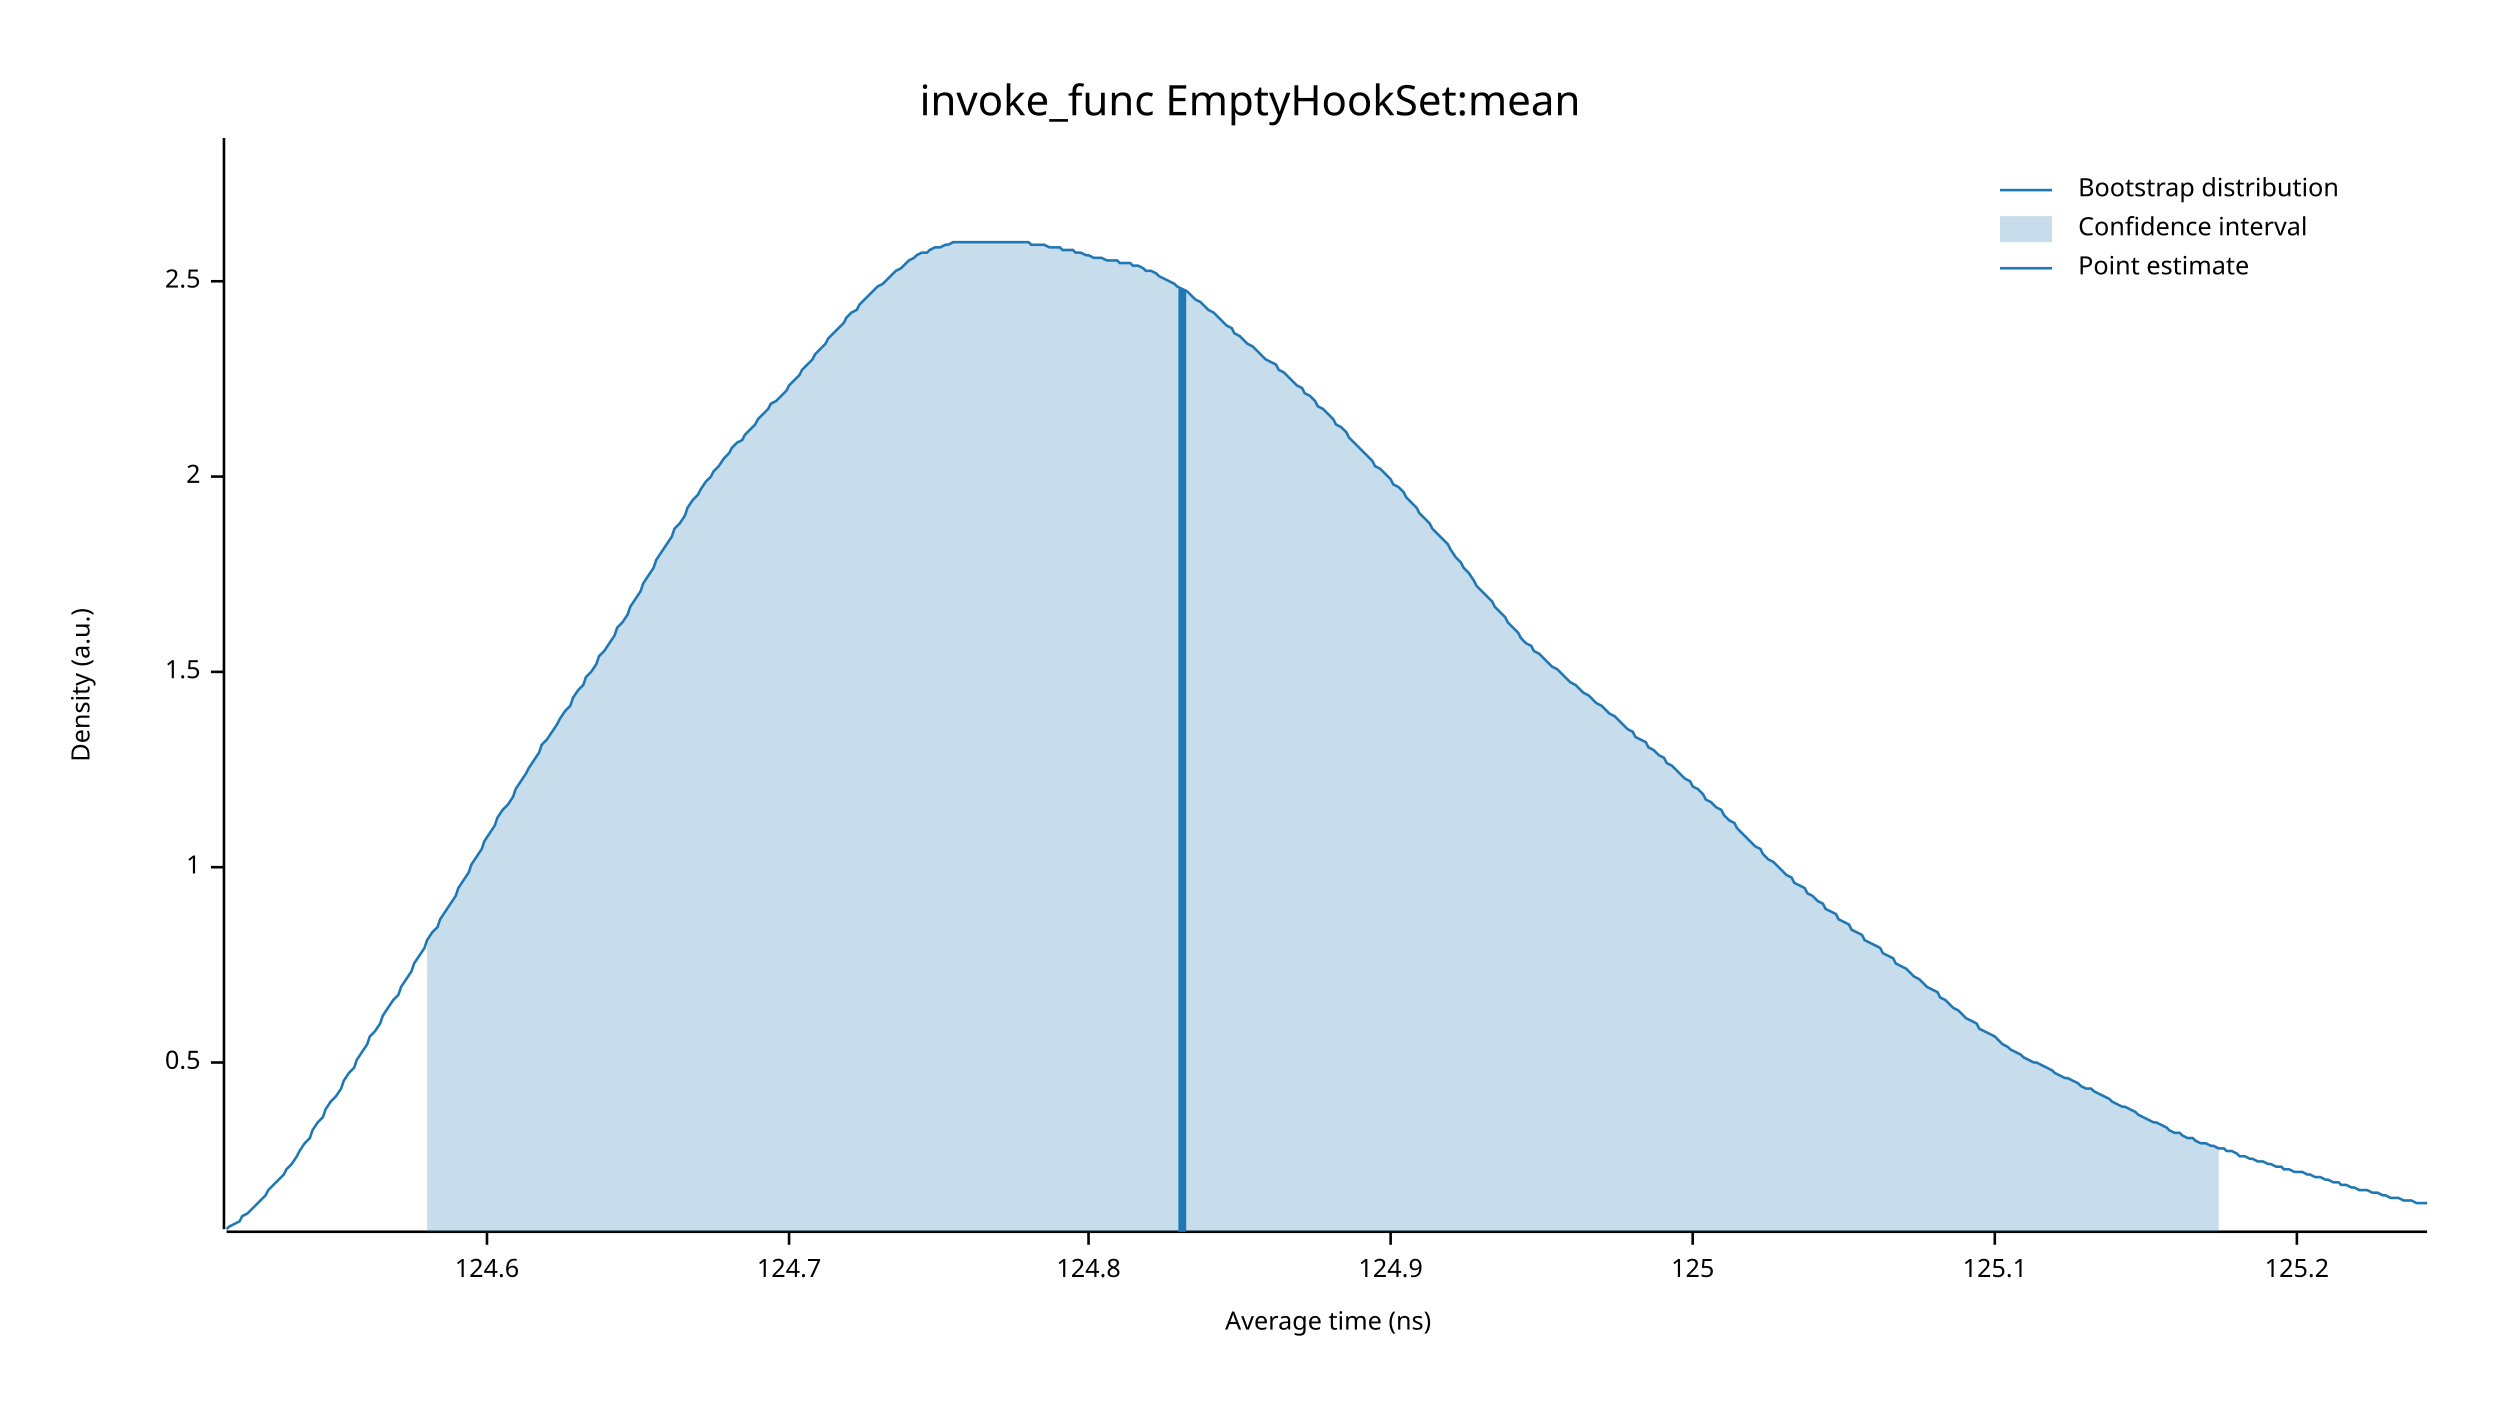
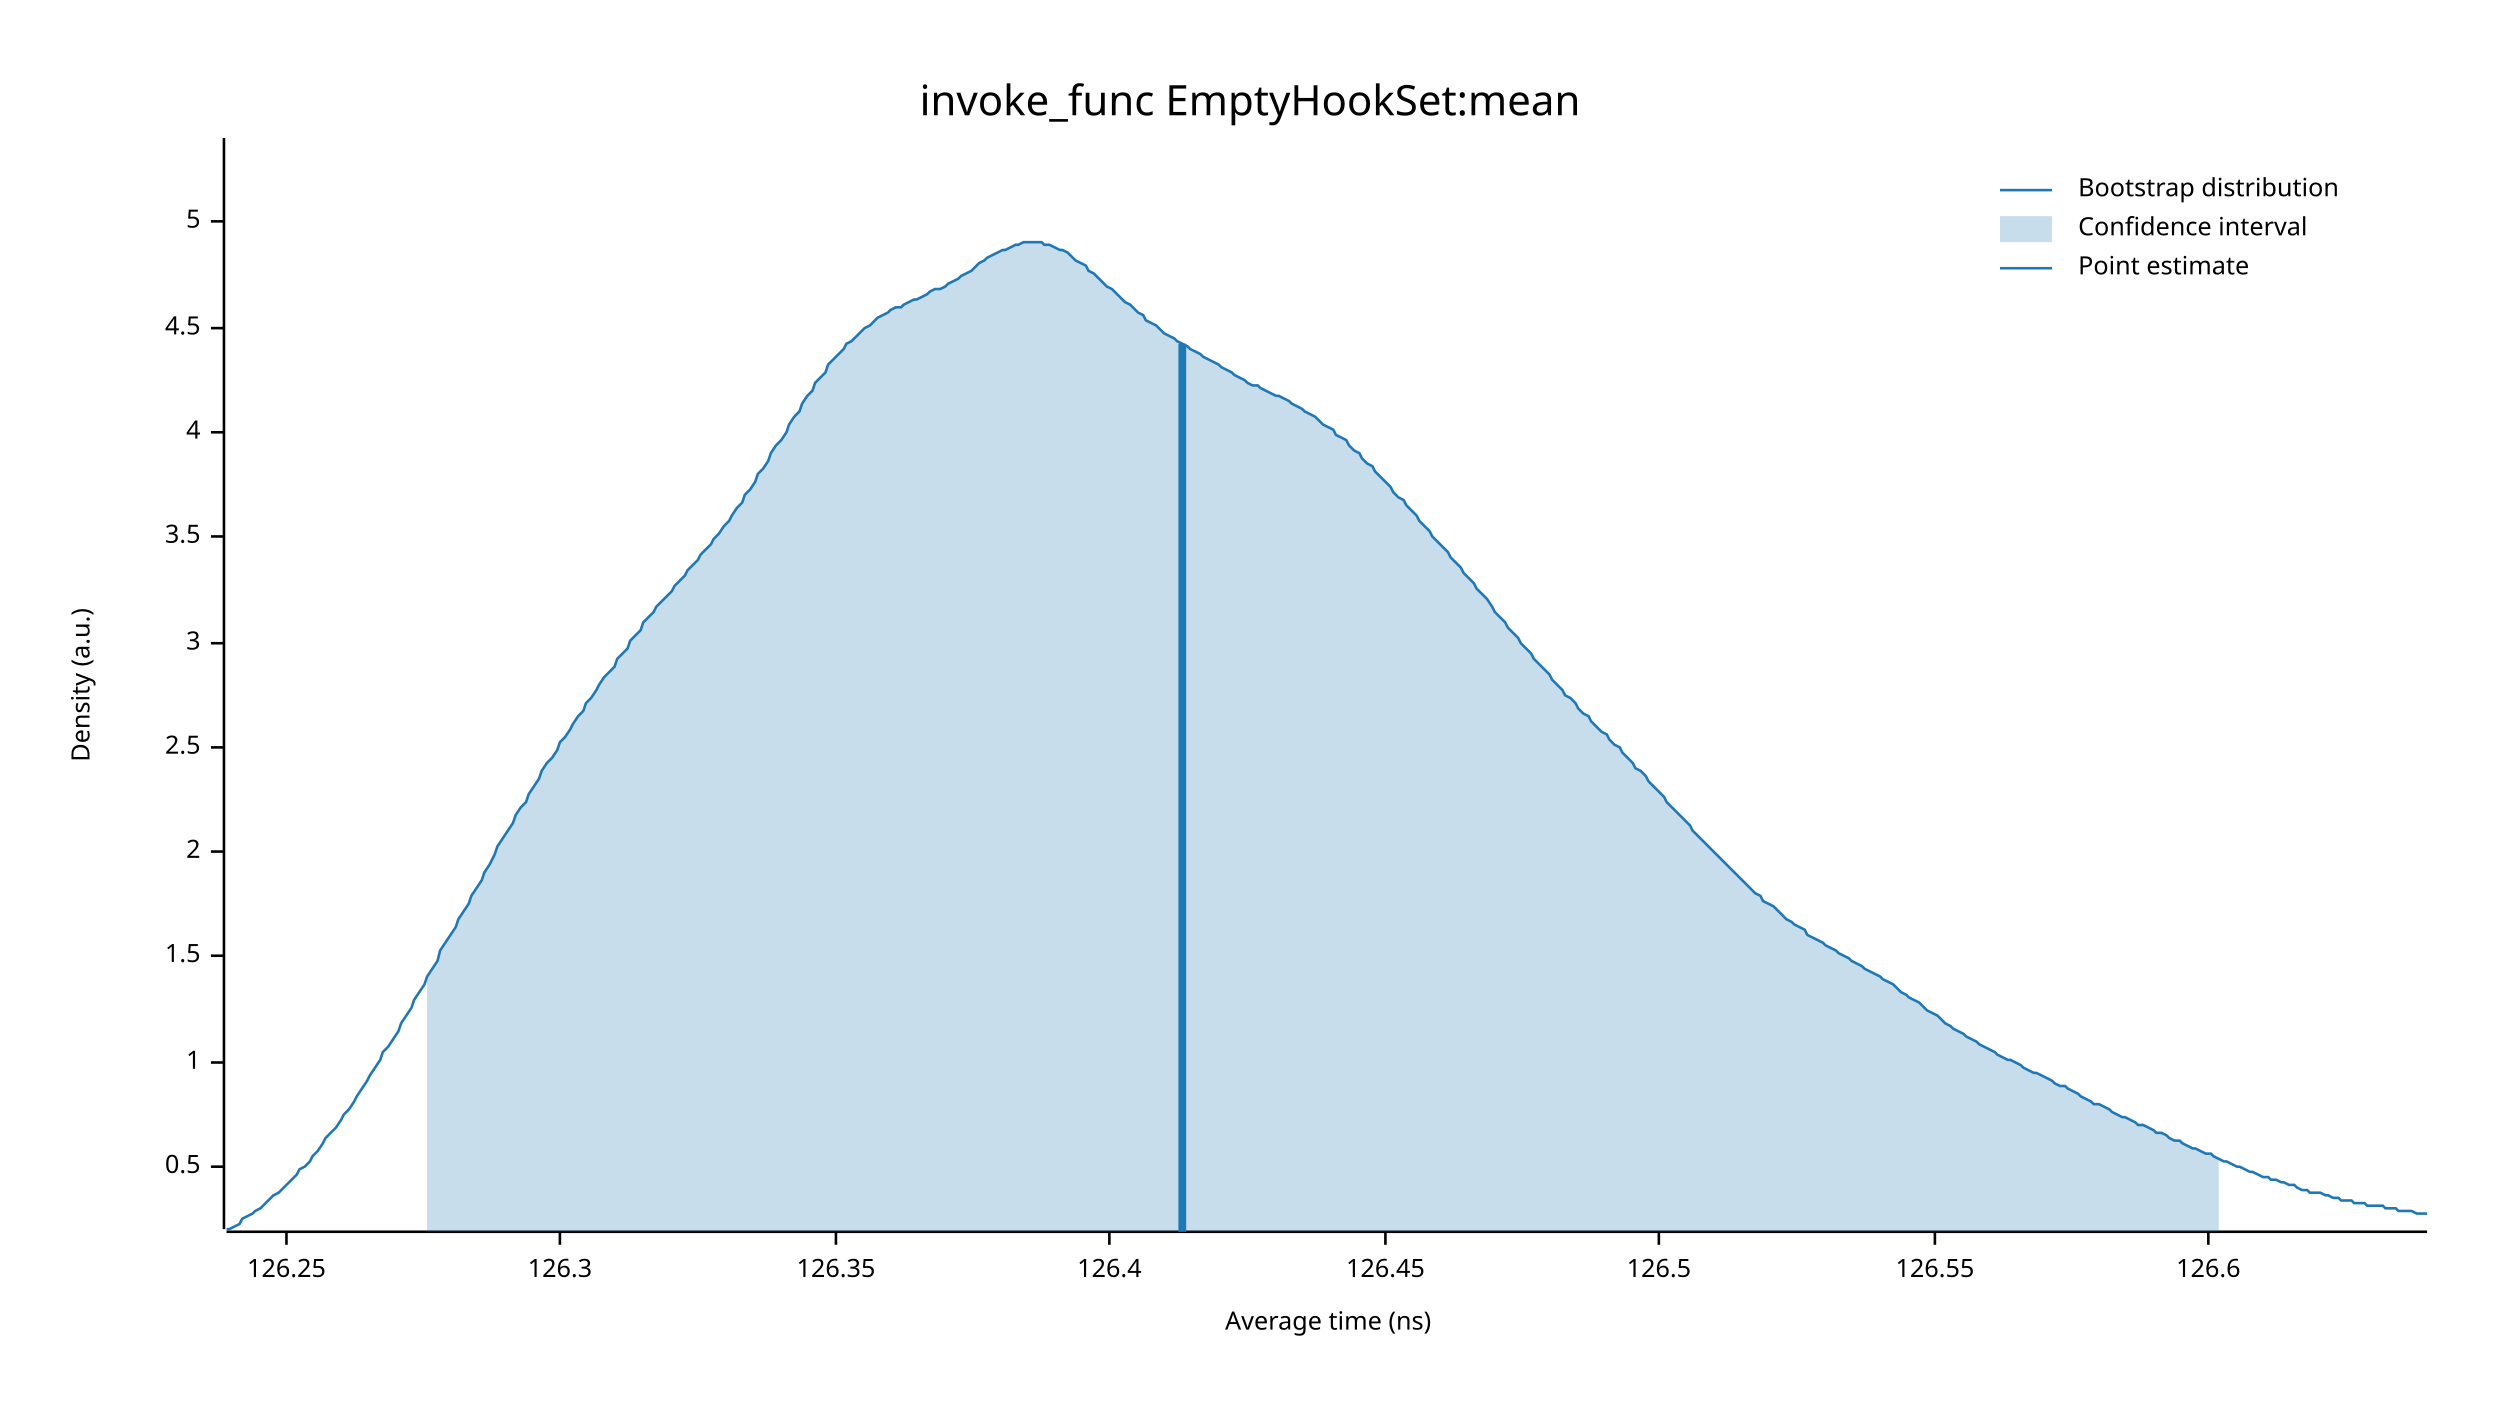
<svg xmlns="http://www.w3.org/2000/svg" width="960" height="540" viewBox="0 0 960 540">
  <text x="480" y="32" dy="0.76em" text-anchor="middle" font-family="sans-serif" font-size="16.129" opacity="1" fill="#000000">
invoke_func EmptyHookSet:mean
</text>
  <text x="27" y="263" dy="0.76em" text-anchor="middle" font-family="sans-serif" font-size="9.677" opacity="1" fill="#000000" transform="rotate(270, 27, 263)">
Density (a.u.)
</text>
  <text x="510" y="513" dy="-0.5ex" text-anchor="middle" font-family="sans-serif" font-size="9.677" opacity="1" fill="#000000">
Average time (ns)
</text>
  <polyline fill="none" opacity="1" stroke="#000000" stroke-width="1" points="86,53 86,472 " />
-   <text x="77" y="408" dy="0.5ex" text-anchor="end" font-family="sans-serif" font-size="9.677" opacity="1" fill="#000000">
+   <text x="77" y="448" dy="0.5ex" text-anchor="end" font-family="sans-serif" font-size="9.677" opacity="1" fill="#000000">
0.5
</text>
-   <polyline fill="none" opacity="1" stroke="#000000" stroke-width="1" points="81,408 86,408 " />
-   <text x="77" y="333" dy="0.5ex" text-anchor="end" font-family="sans-serif" font-size="9.677" opacity="1" fill="#000000">
+   <polyline fill="none" opacity="1" stroke="#000000" stroke-width="1" points="81,448 86,448 " />
+   <text x="77" y="408" dy="0.5ex" text-anchor="end" font-family="sans-serif" font-size="9.677" opacity="1" fill="#000000">
1
</text>
-   <polyline fill="none" opacity="1" stroke="#000000" stroke-width="1" points="81,333 86,333 " />
-   <text x="77" y="258" dy="0.5ex" text-anchor="end" font-family="sans-serif" font-size="9.677" opacity="1" fill="#000000">
+   <polyline fill="none" opacity="1" stroke="#000000" stroke-width="1" points="81,408 86,408 " />
+   <text x="77" y="367" dy="0.5ex" text-anchor="end" font-family="sans-serif" font-size="9.677" opacity="1" fill="#000000">
1.5
</text>
-   <polyline fill="none" opacity="1" stroke="#000000" stroke-width="1" points="81,258 86,258 " />
-   <text x="77" y="183" dy="0.5ex" text-anchor="end" font-family="sans-serif" font-size="9.677" opacity="1" fill="#000000">
+   <polyline fill="none" opacity="1" stroke="#000000" stroke-width="1" points="81,367 86,367 " />
+   <text x="77" y="327" dy="0.5ex" text-anchor="end" font-family="sans-serif" font-size="9.677" opacity="1" fill="#000000">
2
</text>
-   <polyline fill="none" opacity="1" stroke="#000000" stroke-width="1" points="81,183 86,183 " />
-   <text x="77" y="108" dy="0.5ex" text-anchor="end" font-family="sans-serif" font-size="9.677" opacity="1" fill="#000000">
+   <polyline fill="none" opacity="1" stroke="#000000" stroke-width="1" points="81,327 86,327 " />
+   <text x="77" y="287" dy="0.5ex" text-anchor="end" font-family="sans-serif" font-size="9.677" opacity="1" fill="#000000">
2.5
</text>
-   <polyline fill="none" opacity="1" stroke="#000000" stroke-width="1" points="81,108 86,108 " />
+   <polyline fill="none" opacity="1" stroke="#000000" stroke-width="1" points="81,287 86,287 " />
+   <text x="77" y="247" dy="0.5ex" text-anchor="end" font-family="sans-serif" font-size="9.677" opacity="1" fill="#000000">
+ 3
+ </text>
+   <polyline fill="none" opacity="1" stroke="#000000" stroke-width="1" points="81,247 86,247 " />
+   <text x="77" y="206" dy="0.5ex" text-anchor="end" font-family="sans-serif" font-size="9.677" opacity="1" fill="#000000">
+ 3.5
+ </text>
+   <polyline fill="none" opacity="1" stroke="#000000" stroke-width="1" points="81,206 86,206 " />
+   <text x="77" y="166" dy="0.5ex" text-anchor="end" font-family="sans-serif" font-size="9.677" opacity="1" fill="#000000">
+ 4
+ </text>
+   <polyline fill="none" opacity="1" stroke="#000000" stroke-width="1" points="81,166 86,166 " />
+   <text x="77" y="126" dy="0.5ex" text-anchor="end" font-family="sans-serif" font-size="9.677" opacity="1" fill="#000000">
+ 4.5
+ </text>
+   <polyline fill="none" opacity="1" stroke="#000000" stroke-width="1" points="81,126 86,126 " />
+   <text x="77" y="85" dy="0.5ex" text-anchor="end" font-family="sans-serif" font-size="9.677" opacity="1" fill="#000000">
+ 5
+ </text>
+   <polyline fill="none" opacity="1" stroke="#000000" stroke-width="1" points="81,85 86,85 " />
  <polyline fill="none" opacity="1" stroke="#000000" stroke-width="1" points="87,473 932,473 " />
-   <text x="187" y="483" dy="0.76em" text-anchor="middle" font-family="sans-serif" font-size="9.677" opacity="1" fill="#000000">
- 124.6
+   <text x="110" y="483" dy="0.76em" text-anchor="middle" font-family="sans-serif" font-size="9.677" opacity="1" fill="#000000">
+ 126.25
</text>
-   <polyline fill="none" opacity="1" stroke="#000000" stroke-width="1" points="187,473 187,478 " />
-   <text x="303" y="483" dy="0.76em" text-anchor="middle" font-family="sans-serif" font-size="9.677" opacity="1" fill="#000000">
- 124.7
+   <polyline fill="none" opacity="1" stroke="#000000" stroke-width="1" points="110,473 110,478 " />
+   <text x="215" y="483" dy="0.76em" text-anchor="middle" font-family="sans-serif" font-size="9.677" opacity="1" fill="#000000">
+ 126.3
</text>
-   <polyline fill="none" opacity="1" stroke="#000000" stroke-width="1" points="303,473 303,478 " />
-   <text x="418" y="483" dy="0.76em" text-anchor="middle" font-family="sans-serif" font-size="9.677" opacity="1" fill="#000000">
- 124.8
+   <polyline fill="none" opacity="1" stroke="#000000" stroke-width="1" points="215,473 215,478 " />
+   <text x="321" y="483" dy="0.76em" text-anchor="middle" font-family="sans-serif" font-size="9.677" opacity="1" fill="#000000">
+ 126.35
</text>
-   <polyline fill="none" opacity="1" stroke="#000000" stroke-width="1" points="418,473 418,478 " />
-   <text x="534" y="483" dy="0.76em" text-anchor="middle" font-family="sans-serif" font-size="9.677" opacity="1" fill="#000000">
- 124.9
+   <polyline fill="none" opacity="1" stroke="#000000" stroke-width="1" points="321,473 321,478 " />
+   <text x="426" y="483" dy="0.76em" text-anchor="middle" font-family="sans-serif" font-size="9.677" opacity="1" fill="#000000">
+ 126.4
</text>
-   <polyline fill="none" opacity="1" stroke="#000000" stroke-width="1" points="534,473 534,478 " />
-   <text x="650" y="483" dy="0.76em" text-anchor="middle" font-family="sans-serif" font-size="9.677" opacity="1" fill="#000000">
- 125
+   <polyline fill="none" opacity="1" stroke="#000000" stroke-width="1" points="426,473 426,478 " />
+   <text x="532" y="483" dy="0.76em" text-anchor="middle" font-family="sans-serif" font-size="9.677" opacity="1" fill="#000000">
+ 126.45
</text>
-   <polyline fill="none" opacity="1" stroke="#000000" stroke-width="1" points="650,473 650,478 " />
-   <text x="766" y="483" dy="0.76em" text-anchor="middle" font-family="sans-serif" font-size="9.677" opacity="1" fill="#000000">
- 125.1
+   <polyline fill="none" opacity="1" stroke="#000000" stroke-width="1" points="532,473 532,478 " />
+   <text x="637" y="483" dy="0.76em" text-anchor="middle" font-family="sans-serif" font-size="9.677" opacity="1" fill="#000000">
+ 126.5
</text>
-   <polyline fill="none" opacity="1" stroke="#000000" stroke-width="1" points="766,473 766,478 " />
-   <text x="882" y="483" dy="0.76em" text-anchor="middle" font-family="sans-serif" font-size="9.677" opacity="1" fill="#000000">
- 125.2
+   <polyline fill="none" opacity="1" stroke="#000000" stroke-width="1" points="637,473 637,478 " />
+   <text x="743" y="483" dy="0.76em" text-anchor="middle" font-family="sans-serif" font-size="9.677" opacity="1" fill="#000000">
+ 126.55
</text>
-   <polyline fill="none" opacity="1" stroke="#000000" stroke-width="1" points="882,473 882,478 " />
-   <polyline fill="none" opacity="1" stroke="#1F78B4" stroke-width="1" points="87,472 88,471 90,470 92,469 93,467 95,466 97,464 98,463 100,461 102,459 103,457 105,455 107,453 109,451 110,449 112,447 114,444 115,442 117,439 119,437 120,434 122,431 124,429 125,426 127,423 129,421 131,418 132,415 134,412 136,410 137,407 139,404 141,401 142,398 144,396 146,393 147,390 149,387 151,384 153,382 154,379 156,376 158,373 159,370 161,367 163,364 164,361 166,358 168,356 169,353 171,350 173,347 175,344 176,341 178,338 180,335 181,332 183,329 185,326 186,323 188,320 190,317 191,314 193,311 195,309 197,306 198,303 200,300 202,297 203,295 205,292 207,289 208,286 210,284 212,281 214,278 215,276 217,273 219,271 220,268 222,265 224,263 225,260 227,258 229,255 230,252 232,250 234,247 236,244 237,241 239,239 241,236 242,233 244,230 246,227 247,224 249,221 251,218 252,215 254,212 256,209 258,206 259,203 261,201 263,198 264,195 266,192 268,190 269,188 271,185 273,183 274,181 276,179 278,176 280,174 281,172 283,170 285,169 286,167 288,165 290,163 291,161 293,159 295,157 296,155 298,154 300,152 302,150 303,148 305,146 307,144 308,142 310,140 312,138 313,136 315,134 317,132 318,130 320,128 322,126 324,124 325,122 327,120 329,119 330,117 332,115 334,113 335,112 337,110 339,109 341,107 342,106 344,104 346,103 347,102 349,100 351,99 352,98 354,97 356,97 357,96 359,95 361,95 363,94 364,94 366,93 368,93 369,93 371,93 373,93 374,93 376,93 378,93 379,93 381,93 383,93 385,93 386,93 388,93 390,93 391,93 393,93 395,93 396,94 398,94 400,94 401,94 403,95 405,95 407,95 408,96 410,96 412,96 413,97 415,97 417,98 418,98 420,99 422,99 423,99 425,100 427,100 429,100 430,101 432,101 434,101 435,102 437,102 439,103 440,104 442,104 444,105 445,106 447,107 449,108 451,109 452,110 454,111 456,112 457,113 459,115 461,116 462,117 464,119 466,120 468,122 469,123 471,125 473,126 474,128 476,129 478,131 479,132 481,133 483,135 484,136 486,138 488,139 490,140 491,142 493,143 495,145 496,146 498,148 500,149 501,151 503,152 505,154 506,156 508,157 510,159 512,161 513,163 515,164 517,166 518,168 520,170 522,172 523,173 525,175 527,177 528,179 530,180 532,182 534,184 535,186 537,187 539,189 540,191 542,193 544,195 545,197 547,199 549,201 550,203 552,205 554,207 556,209 557,211 559,214 561,216 562,218 564,220 566,223 567,225 569,227 571,229 573,231 574,233 576,235 578,237 579,239 581,241 583,243 584,245 586,247 588,248 589,250 591,251 593,253 595,255 596,256 598,257 600,259 601,260 603,262 605,263 606,264 608,266 610,267 611,268 613,270 615,271 617,273 618,274 620,275 622,277 623,278 625,280 627,281 628,283 630,284 632,285 633,287 635,288 637,290 639,291 640,293 642,294 644,296 645,297 647,299 649,300 650,302 652,303 654,305 655,307 657,308 659,310 661,311 662,313 664,315 666,316 667,318 669,320 671,322 672,323 674,325 676,326 677,328 679,330 681,331 683,333 684,334 686,336 688,337 689,339 691,340 693,341 694,343 696,344 698,346 700,347 701,349 703,350 705,351 706,353 708,354 710,355 711,357 713,358 715,359 716,361 718,362 720,363 722,364 723,366 725,367 727,368 728,370 730,371 732,372 733,373 735,375 737,376 738,377 740,379 742,380 744,381 745,383 747,384 749,386 750,387 752,388 754,390 755,391 757,392 759,393 760,395 762,396 764,397 766,398 767,399 769,401 771,402 772,403 774,404 776,405 777,406 779,407 781,408 782,408 784,409 786,410 788,411 789,412 791,413 793,414 794,414 796,415 798,416 799,417 801,418 803,418 804,419 806,420 808,421 810,422 811,423 813,424 815,425 816,425 818,426 820,427 821,428 823,429 825,430 827,431 828,431 830,432 832,433 833,434 835,435 837,435 838,436 840,437 842,437 843,438 845,439 847,439 849,440 850,440 852,441 854,441 855,442 857,442 859,443 860,444 862,444 864,445 865,445 867,446 869,446 871,447 872,447 874,448 876,448 877,449 879,449 881,450 882,450 884,450 886,451 887,451 889,452 891,452 893,453 894,453 896,454 898,454 899,455 901,455 903,456 904,456 906,457 908,457 909,457 911,458 913,458 915,459 916,459 918,460 920,460 921,460 923,461 925,461 926,461 928,462 930,462 932,462 " />
-   <polygon opacity="0.25" fill="#1F78B4" points="164,361 166,358 168,356 169,353 171,350 173,347 175,344 176,341 178,338 180,335 181,332 183,329 185,326 186,323 188,320 190,317 191,314 193,311 195,309 197,306 198,303 200,300 202,297 203,295 205,292 207,289 208,286 210,284 212,281 214,278 215,276 217,273 219,271 220,268 222,265 224,263 225,260 227,258 229,255 230,252 232,250 234,247 236,244 237,241 239,239 241,236 242,233 244,230 246,227 247,224 249,221 251,218 252,215 254,212 256,209 258,206 259,203 261,201 263,198 264,195 266,192 268,190 269,188 271,185 273,183 274,181 276,179 278,176 280,174 281,172 283,170 285,169 286,167 288,165 290,163 291,161 293,159 295,157 296,155 298,154 300,152 302,150 303,148 305,146 307,144 308,142 310,140 312,138 313,136 315,134 317,132 318,130 320,128 322,126 324,124 325,122 327,120 329,119 330,117 332,115 334,113 335,112 337,110 339,109 341,107 342,106 344,104 346,103 347,102 349,100 351,99 352,98 354,97 356,97 357,96 359,95 361,95 363,94 364,94 366,93 368,93 369,93 371,93 373,93 374,93 376,93 378,93 379,93 381,93 383,93 385,93 386,93 388,93 390,93 391,93 393,93 395,93 396,94 398,94 400,94 401,94 403,95 405,95 407,95 408,96 410,96 412,96 413,97 415,97 417,98 418,98 420,99 422,99 423,99 425,100 427,100 429,100 430,101 432,101 434,101 435,102 437,102 439,103 440,104 442,104 444,105 445,106 447,107 449,108 451,109 452,110 454,111 456,112 457,113 459,115 461,116 462,117 464,119 466,120 468,122 469,123 471,125 473,126 474,128 476,129 478,131 479,132 481,133 483,135 484,136 486,138 488,139 490,140 491,142 493,143 495,145 496,146 498,148 500,149 501,151 503,152 505,154 506,156 508,157 510,159 512,161 513,163 515,164 517,166 518,168 520,170 522,172 523,173 525,175 527,177 528,179 530,180 532,182 534,184 535,186 537,187 539,189 540,191 542,193 544,195 545,197 547,199 549,201 550,203 552,205 554,207 556,209 557,211 559,214 561,216 562,218 564,220 566,223 567,225 569,227 571,229 573,231 574,233 576,235 578,237 579,239 581,241 583,243 584,245 586,247 588,248 589,250 591,251 593,253 595,255 596,256 598,257 600,259 601,260 603,262 605,263 606,264 608,266 610,267 611,268 613,270 615,271 617,273 618,274 620,275 622,277 623,278 625,280 627,281 628,283 630,284 632,285 633,287 635,288 637,290 639,291 640,293 642,294 644,296 645,297 647,299 649,300 650,302 652,303 654,305 655,307 657,308 659,310 661,311 662,313 664,315 666,316 667,318 669,320 671,322 672,323 674,325 676,326 677,328 679,330 681,331 683,333 684,334 686,336 688,337 689,339 691,340 693,341 694,343 696,344 698,346 700,347 701,349 703,350 705,351 706,353 708,354 710,355 711,357 713,358 715,359 716,361 718,362 720,363 722,364 723,366 725,367 727,368 728,370 730,371 732,372 733,373 735,375 737,376 738,377 740,379 742,380 744,381 745,383 747,384 749,386 750,387 752,388 754,390 755,391 757,392 759,393 760,395 762,396 764,397 766,398 767,399 769,401 771,402 772,403 774,404 776,405 777,406 779,407 781,408 782,408 784,409 786,410 788,411 789,412 791,413 793,414 794,414 796,415 798,416 799,417 801,418 803,418 804,419 806,420 808,421 810,422 811,423 813,424 815,425 816,425 818,426 820,427 821,428 823,429 825,430 827,431 828,431 830,432 832,433 833,434 835,435 837,435 838,436 840,437 842,437 843,438 845,439 847,439 849,440 850,440 852,441 852,473 164,473 " />
-   <polyline fill="none" opacity="1" stroke="#1F78B4" stroke-width="3" points="454,473 454,111 " />
+   <polyline fill="none" opacity="1" stroke="#000000" stroke-width="1" points="743,473 743,478 " />
+   <text x="848" y="483" dy="0.76em" text-anchor="middle" font-family="sans-serif" font-size="9.677" opacity="1" fill="#000000">
+ 126.6
+ </text>
+   <polyline fill="none" opacity="1" stroke="#000000" stroke-width="1" points="848,473 848,478 " />
+   <polyline fill="none" opacity="1" stroke="#1F78B4" stroke-width="1" points="87,472 88,472 90,471 92,470 93,468 95,467 97,466 98,465 100,464 102,462 103,461 105,459 107,458 109,456 110,455 112,453 114,451 115,449 117,448 119,446 120,444 122,442 124,439 125,437 127,435 129,433 131,430 132,428 134,426 136,423 137,421 139,418 141,415 142,413 144,410 146,407 147,404 149,402 151,399 153,396 154,393 156,390 158,387 159,384 161,381 163,378 164,375 166,372 168,369 169,365 171,362 173,359 175,356 176,353 178,350 180,347 181,344 183,341 185,338 186,335 188,332 190,328 191,325 193,322 195,319 197,316 198,313 200,310 202,308 203,305 205,302 207,299 208,296 210,293 212,291 214,288 215,285 217,283 219,280 220,278 222,275 224,273 225,270 227,268 229,265 230,263 232,260 234,258 236,256 237,253 239,251 241,249 242,246 244,244 246,242 247,239 249,237 251,235 252,233 254,231 256,229 258,227 259,225 261,223 263,221 264,219 266,217 268,215 269,213 271,211 273,209 274,207 276,205 278,202 280,200 281,198 283,195 285,193 286,190 288,188 290,185 291,182 293,180 295,177 296,174 298,171 300,169 302,166 303,163 305,160 307,158 308,155 310,152 312,150 313,147 315,145 317,143 318,140 320,138 322,136 324,134 325,132 327,131 329,129 330,128 332,126 334,125 335,124 337,122 339,121 341,120 342,119 344,118 346,118 347,117 349,116 351,115 352,115 354,114 356,113 357,112 359,111 361,111 363,110 364,109 366,108 368,107 369,106 371,105 373,104 374,103 376,101 378,100 379,99 381,98 383,97 385,96 386,96 388,95 390,94 391,94 393,93 395,93 396,93 398,93 400,93 401,94 403,94 405,95 407,96 408,96 410,97 412,99 413,100 415,101 417,102 418,104 420,105 422,107 423,108 425,110 427,111 429,113 430,114 432,116 434,117 435,118 437,120 439,121 440,123 442,124 444,125 445,126 447,128 449,129 451,130 452,131 454,132 456,133 457,134 459,135 461,136 462,137 464,138 466,139 468,140 469,141 471,142 473,143 474,144 476,145 478,146 479,147 481,148 483,148 484,149 486,150 488,151 490,152 491,152 493,153 495,154 496,155 498,156 500,157 501,158 503,159 505,160 506,161 508,163 510,164 512,165 513,167 515,168 517,169 518,171 520,173 522,174 523,176 525,178 527,179 528,181 530,183 532,185 534,187 535,189 537,191 539,192 540,194 542,196 544,198 545,200 547,202 549,204 550,206 552,208 554,210 556,212 557,214 559,216 561,218 562,220 564,222 566,224 567,226 569,228 571,230 573,233 574,235 576,237 578,239 579,241 581,243 583,245 584,247 586,249 588,251 589,253 591,255 593,257 595,259 596,261 598,263 600,265 601,267 603,268 605,270 606,272 608,274 610,275 611,277 613,279 615,281 617,282 618,284 620,286 622,287 623,289 625,291 627,293 628,295 630,296 632,298 633,300 635,302 637,304 639,306 640,308 642,310 644,312 645,313 647,315 649,317 650,319 652,321 654,323 655,324 657,326 659,328 661,330 662,331 664,333 666,335 667,336 669,338 671,340 672,341 674,343 676,344 677,346 679,347 681,348 683,350 684,351 686,353 688,354 689,355 691,356 693,357 694,359 696,360 698,361 700,362 701,363 703,364 705,365 706,366 708,367 710,368 711,369 713,370 715,371 716,372 718,373 720,374 722,375 723,376 725,377 727,378 728,379 730,381 732,382 733,383 735,384 737,385 738,386 740,388 742,389 744,390 745,391 747,393 749,394 750,395 752,396 754,397 755,398 757,399 759,400 760,401 762,402 764,403 766,404 767,405 769,406 771,407 772,407 774,408 776,409 777,410 779,411 781,412 782,412 784,413 786,414 788,415 789,416 791,417 793,417 794,418 796,419 798,420 799,421 801,422 803,423 804,424 806,424 808,425 810,426 811,427 813,428 815,429 816,429 818,430 820,431 821,432 823,432 825,433 827,434 828,435 830,435 832,436 833,437 835,438 837,438 838,439 840,440 842,441 843,441 845,442 847,443 849,443 850,444 852,445 854,446 855,446 857,447 859,448 860,448 862,449 864,450 865,450 867,451 869,452 871,452 872,453 874,453 876,454 877,454 879,455 881,455 882,456 884,457 886,457 887,458 889,458 891,458 893,459 894,459 896,460 898,460 899,461 901,461 903,461 904,462 906,462 908,462 909,463 911,463 913,463 915,463 916,464 918,464 920,464 921,465 923,465 925,465 926,465 928,466 930,466 932,466 " />
+   <polygon opacity="0.25" fill="#1F78B4" points="164,375 166,372 168,369 169,365 171,362 173,359 175,356 176,353 178,350 180,347 181,344 183,341 185,338 186,335 188,332 190,328 191,325 193,322 195,319 197,316 198,313 200,310 202,308 203,305 205,302 207,299 208,296 210,293 212,291 214,288 215,285 217,283 219,280 220,278 222,275 224,273 225,270 227,268 229,265 230,263 232,260 234,258 236,256 237,253 239,251 241,249 242,246 244,244 246,242 247,239 249,237 251,235 252,233 254,231 256,229 258,227 259,225 261,223 263,221 264,219 266,217 268,215 269,213 271,211 273,209 274,207 276,205 278,202 280,200 281,198 283,195 285,193 286,190 288,188 290,185 291,182 293,180 295,177 296,174 298,171 300,169 302,166 303,163 305,160 307,158 308,155 310,152 312,150 313,147 315,145 317,143 318,140 320,138 322,136 324,134 325,132 327,131 329,129 330,128 332,126 334,125 335,124 337,122 339,121 341,120 342,119 344,118 346,118 347,117 349,116 351,115 352,115 354,114 356,113 357,112 359,111 361,111 363,110 364,109 366,108 368,107 369,106 371,105 373,104 374,103 376,101 378,100 379,99 381,98 383,97 385,96 386,96 388,95 390,94 391,94 393,93 395,93 396,93 398,93 400,93 401,94 403,94 405,95 407,96 408,96 410,97 412,99 413,100 415,101 417,102 418,104 420,105 422,107 423,108 425,110 427,111 429,113 430,114 432,116 434,117 435,118 437,120 439,121 440,123 442,124 444,125 445,126 447,128 449,129 451,130 452,131 454,132 456,133 457,134 459,135 461,136 462,137 464,138 466,139 468,140 469,141 471,142 473,143 474,144 476,145 478,146 479,147 481,148 483,148 484,149 486,150 488,151 490,152 491,152 493,153 495,154 496,155 498,156 500,157 501,158 503,159 505,160 506,161 508,163 510,164 512,165 513,167 515,168 517,169 518,171 520,173 522,174 523,176 525,178 527,179 528,181 530,183 532,185 534,187 535,189 537,191 539,192 540,194 542,196 544,198 545,200 547,202 549,204 550,206 552,208 554,210 556,212 557,214 559,216 561,218 562,220 564,222 566,224 567,226 569,228 571,230 573,233 574,235 576,237 578,239 579,241 581,243 583,245 584,247 586,249 588,251 589,253 591,255 593,257 595,259 596,261 598,263 600,265 601,267 603,268 605,270 606,272 608,274 610,275 611,277 613,279 615,281 617,282 618,284 620,286 622,287 623,289 625,291 627,293 628,295 630,296 632,298 633,300 635,302 637,304 639,306 640,308 642,310 644,312 645,313 647,315 649,317 650,319 652,321 654,323 655,324 657,326 659,328 661,330 662,331 664,333 666,335 667,336 669,338 671,340 672,341 674,343 676,344 677,346 679,347 681,348 683,350 684,351 686,353 688,354 689,355 691,356 693,357 694,359 696,360 698,361 700,362 701,363 703,364 705,365 706,366 708,367 710,368 711,369 713,370 715,371 716,372 718,373 720,374 722,375 723,376 725,377 727,378 728,379 730,381 732,382 733,383 735,384 737,385 738,386 740,388 742,389 744,390 745,391 747,393 749,394 750,395 752,396 754,397 755,398 757,399 759,400 760,401 762,402 764,403 766,404 767,405 769,406 771,407 772,407 774,408 776,409 777,410 779,411 781,412 782,412 784,413 786,414 788,415 789,416 791,417 793,417 794,418 796,419 798,420 799,421 801,422 803,423 804,424 806,424 808,425 810,426 811,427 813,428 815,429 816,429 818,430 820,431 821,432 823,432 825,433 827,434 828,435 830,435 832,436 833,437 835,438 837,438 838,439 840,440 842,441 843,441 845,442 847,443 849,443 850,444 852,445 852,473 164,473 " />
+   <polyline fill="none" opacity="1" stroke="#1F78B4" stroke-width="3" points="454,473 454,132 " />
  <text x="798" y="68" dy="0.76em" text-anchor="start" font-family="sans-serif" font-size="9.677" opacity="1" fill="#000000">
Bootstrap distribution
</text>
  <text x="798" y="83" dy="0.76em" text-anchor="start" font-family="sans-serif" font-size="9.677" opacity="1" fill="#000000">
Confidence interval
</text>
  <text x="798" y="98" dy="0.76em" text-anchor="start" font-family="sans-serif" font-size="9.677" opacity="1" fill="#000000">
Point estimate
</text>
  <polyline fill="none" opacity="1" stroke="#1F78B4" stroke-width="1" points="768,73 788,73 " />
  <rect x="768" y="83" width="20" height="10" opacity="0.25" fill="#1F78B4" stroke="none" />
  <polyline fill="none" opacity="1" stroke="#1F78B4" stroke-width="1" points="768,103 788,103 " />
</svg>
